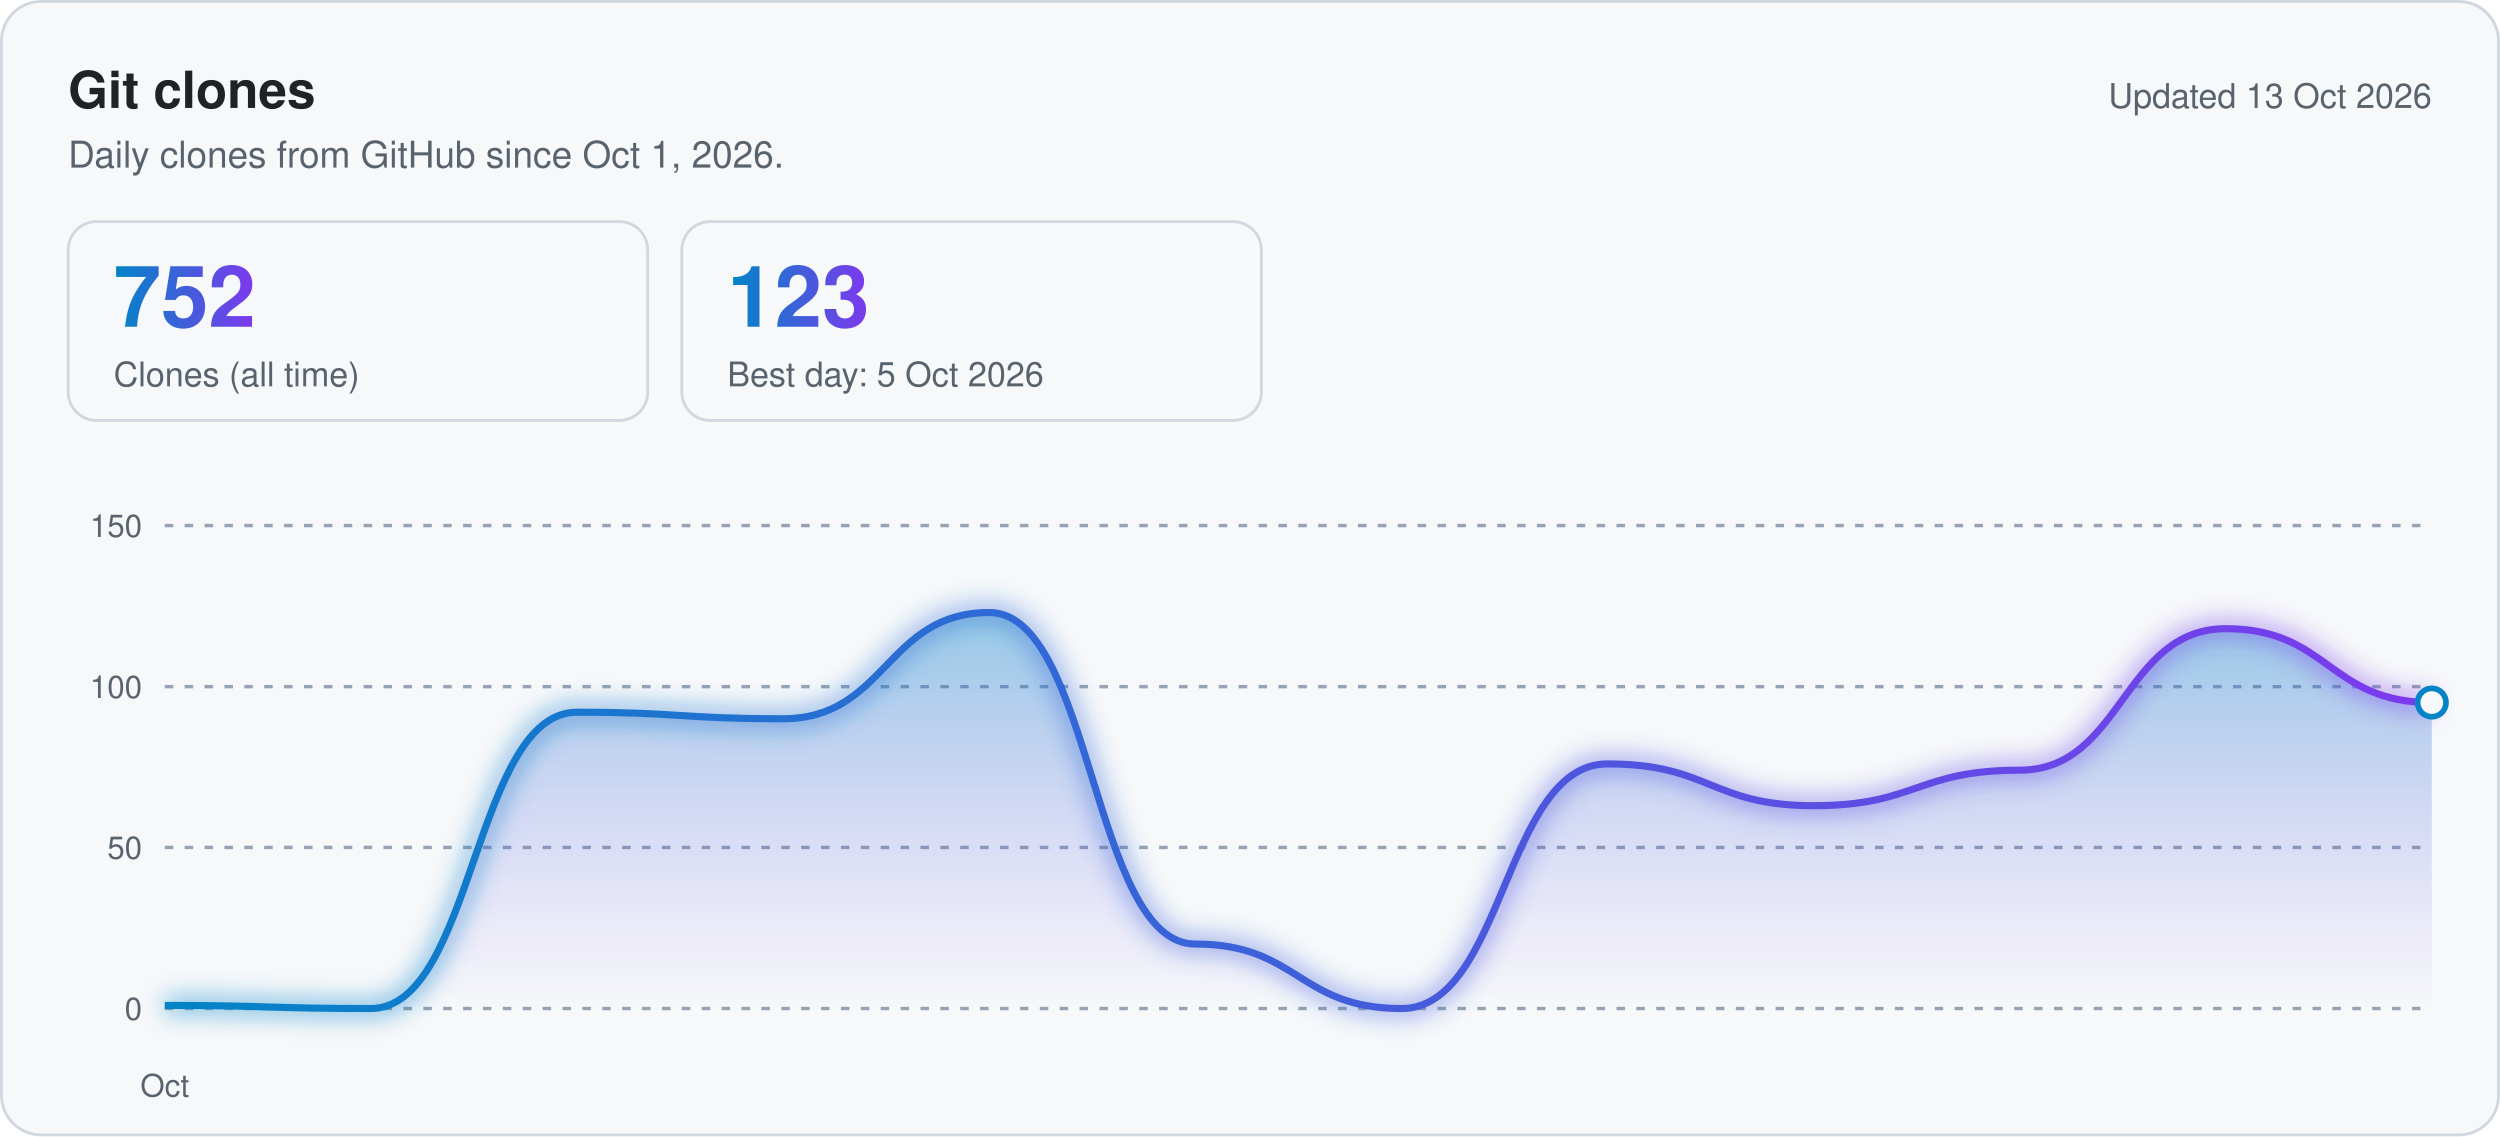
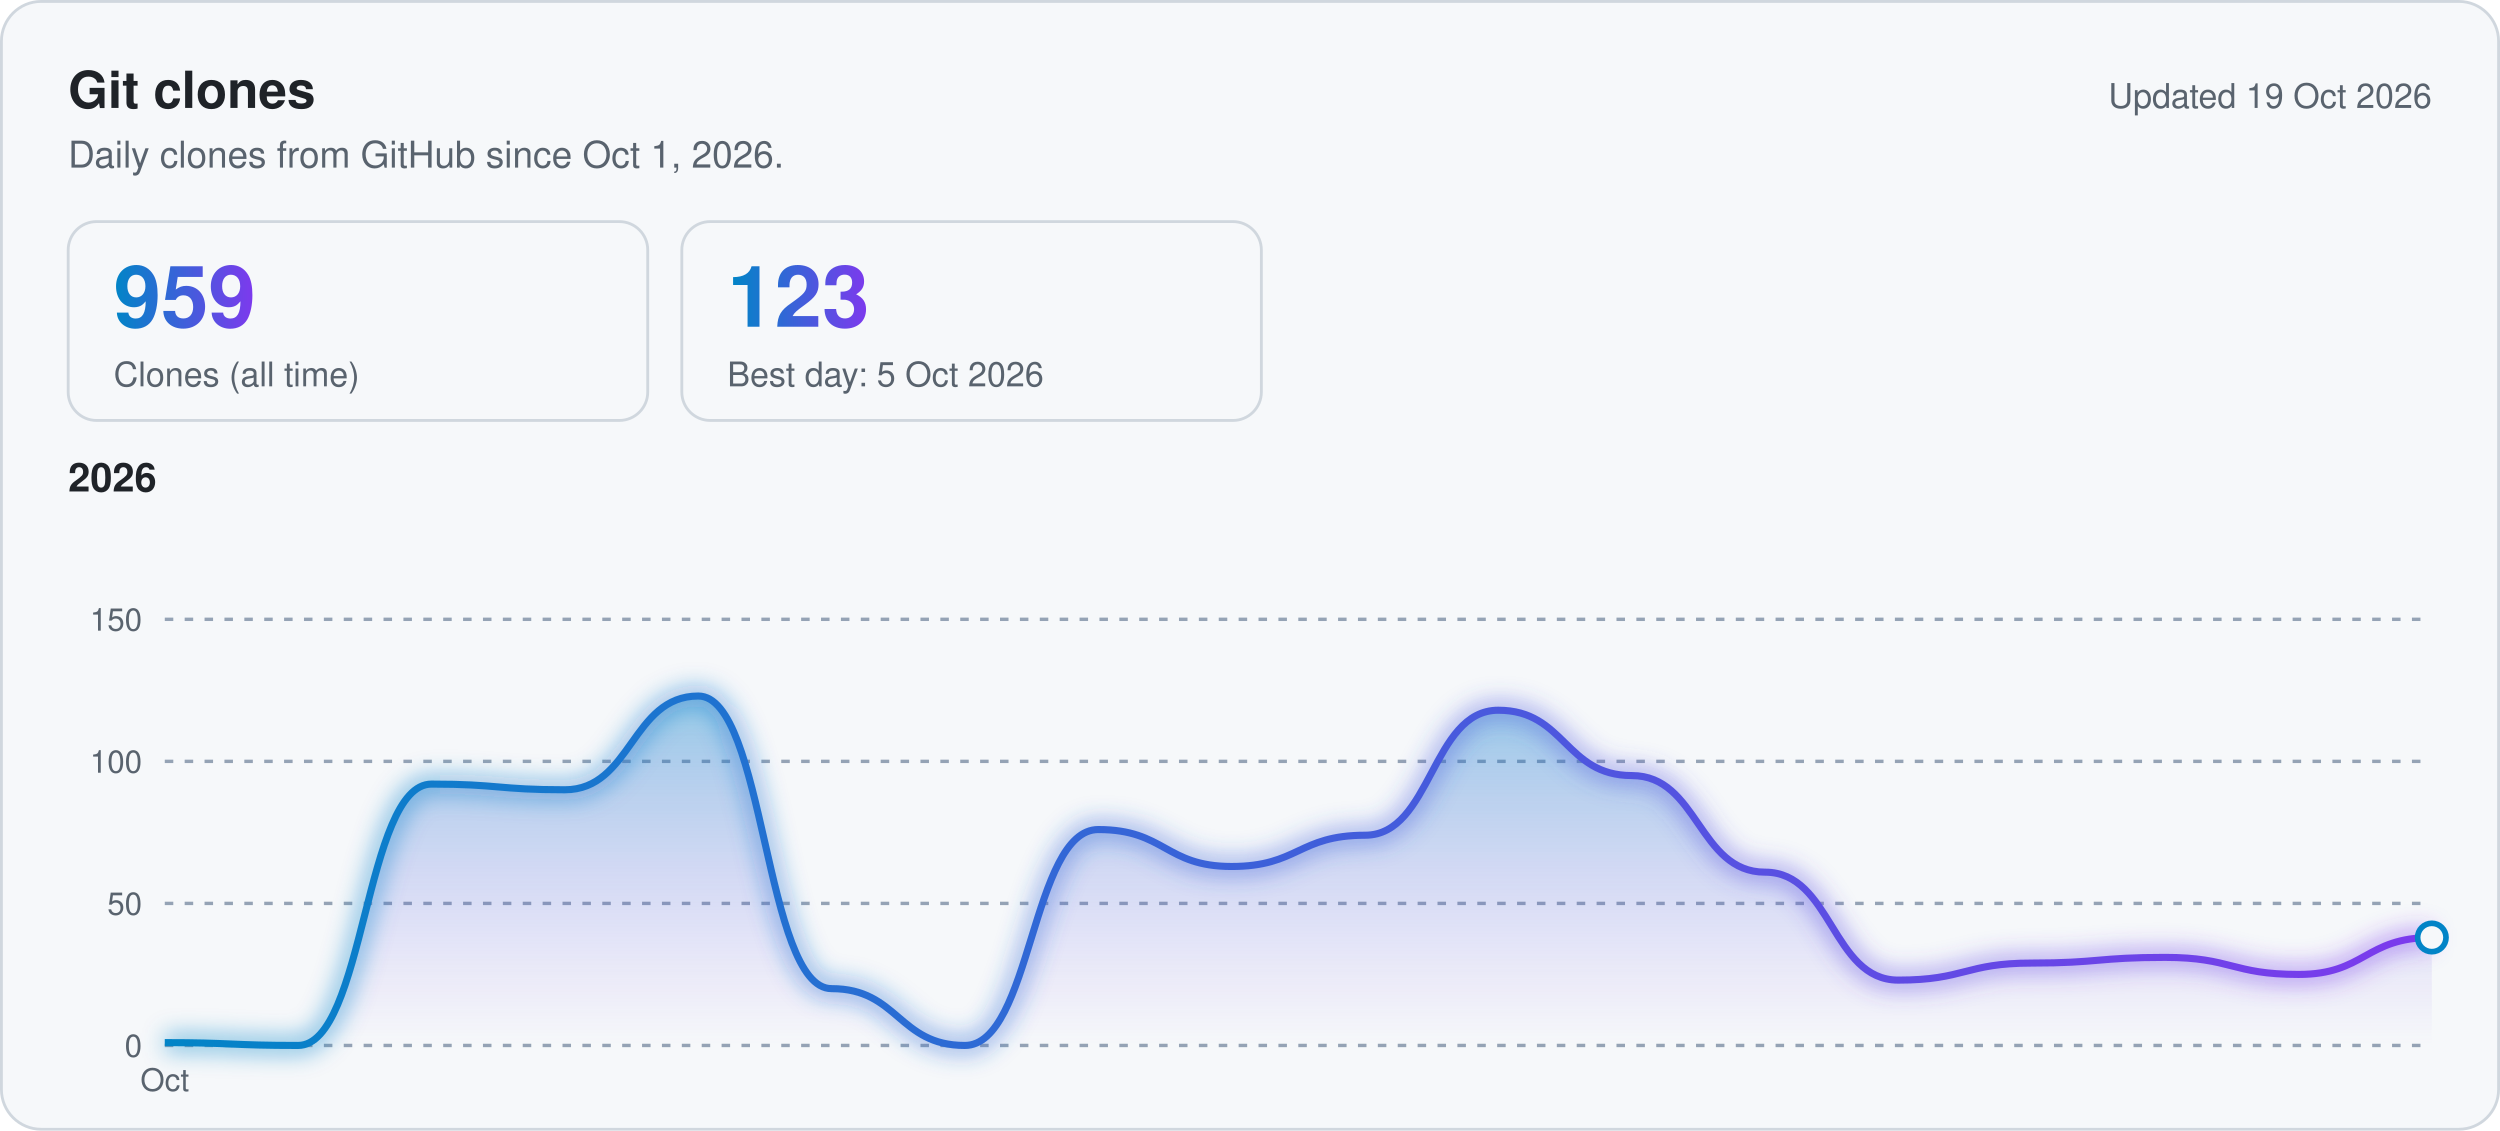
- <svg xmlns="http://www.w3.org/2000/svg" viewBox="0 0 880 400" width="880" height="400" role="img" aria-label="Git clones" font-family="'Segoe UI', system-ui, -apple-system, Helvetica, Arial, sans-serif">
+ <svg xmlns="http://www.w3.org/2000/svg" viewBox="0 0 880 398" width="880" height="398" role="img" aria-label="Git clones" font-family="'Segoe UI', system-ui, -apple-system, Helvetica, Arial, sans-serif">
  <style>@keyframes draw{from{stroke-dasharray:1;stroke-dashoffset:1}to{stroke-dasharray:1;stroke-dashoffset:0}}@keyframes fade{from{opacity:0}}.ln,.gw{animation:draw 2.2s ease-out .2s backwards}.fd{animation:fade 1.4s ease 1.2s backwards}@media (prefers-reduced-motion:reduce){.lwv{display:none}}@media (prefers-reduced-motion:reduce){*{animation:none!important}}</style>
  <defs>
    <linearGradient id="lg" x1="0" x2="1">
      <stop offset="0" stop-color="#0284c7" />
      <stop offset="1" stop-color="#7c3aed" />
    </linearGradient>
    <linearGradient id="ag" x1="0" x2="0" y1="0" y2="1">
      <stop offset="0" stop-color="#0284c7" stop-opacity=".4" />
      <stop offset="1" stop-color="#7c3aed" stop-opacity="0" />
    </linearGradient>
    <filter id="gw" x="-5%" y="-30%" width="110%" height="160%">
      <feGaussianBlur stdDeviation="4" />
    </filter>
-     <linearGradient id="wv" gradientUnits="userSpaceOnUse" x1="0" y1="0" x2="880" y2="0" gradientTransform="translate(-90,0)">
+     <linearGradient id="wv0" gradientUnits="userSpaceOnUse" x1="0" y1="0" x2="880" y2="0" gradientTransform="translate(-20,0)">
      <stop offset="0" stop-color="#fff" stop-opacity="0" />
      <stop offset=".04" stop-color="#fff" stop-opacity="0" />
      <stop offset=".08" stop-color="#fff" stop-opacity="1" />
      <stop offset=".086" stop-color="#fff" stop-opacity="0" />
      <stop offset="1" stop-color="#fff" stop-opacity="0" />
-       <animateTransform attributeName="gradientTransform" type="translate" from="-90 0" to="970 0" dur="10s" begin="2.4s" repeatCount="indefinite" />
+       <animateTransform attributeName="gradientTransform" type="translate" values="-20 0;825 0" keyTimes="0;1" dur="8s" begin="2.4s" repeatCount="indefinite" />
    </linearGradient>
  </defs>
-   <rect x=".5" y=".5" width="879" height="399" rx="14" fill="#f6f8fa" stroke="#d0d7de" />
+   <rect x=".5" y=".5" width="879" height="397" rx="14" fill="#f6f8fa" stroke="#d0d7de" />
  <text x="24" y="38" font-size="18" font-weight="700" fill="#1f2328">Git clones</text>
  <text x="24" y="59" font-size="13" fill="#59636e">Daily clones from GitHub since Oct 1, 2026.</text>
-   <text x="856" y="38" font-size="12" fill="#59636e" text-anchor="end">Updated 13 Oct 2026</text>
+   <text x="856" y="38" font-size="12" fill="#59636e" text-anchor="end">Updated 19 Oct 2026</text>
  <rect x="24" y="78" width="204" height="70" rx="10" fill="none" stroke="#d0d7de" />
-   <text x="40" y="115" font-size="30" font-weight="700" fill="url(#lg)">752</text>
+   <text x="40" y="115" font-size="30" font-weight="700" fill="url(#lg)">959</text>
  <text x="40" y="136" font-size="12" fill="#59636e">Clones (all time)</text>
  <rect x="240" y="78" width="204" height="70" rx="10" fill="none" stroke="#d0d7de" />
  <text x="256" y="115" font-size="30" font-weight="700" fill="url(#lg)">123</text>
  <text x="256" y="136" font-size="12" fill="#59636e">Best day: 5 Oct 2026</text>
-   <line x1="58" x2="856" y1="355.0" y2="355.0" stroke="#95a3b5" stroke-width="1.2" stroke-dasharray="3 4" />
-   <text x="50" y="359.0" font-size="11" fill="#59636e" text-anchor="end">0</text>
-   <line x1="58" x2="856" y1="298.3" y2="298.3" stroke="#95a3b5" stroke-width="1.2" stroke-dasharray="3 4" />
-   <text x="50" y="302.3" font-size="11" fill="#59636e" text-anchor="end">50</text>
-   <line x1="58" x2="856" y1="241.7" y2="241.7" stroke="#95a3b5" stroke-width="1.2" stroke-dasharray="3 4" />
-   <text x="50" y="245.7" font-size="11" fill="#59636e" text-anchor="end">100</text>
-   <line x1="58" x2="856" y1="185.0" y2="185.0" stroke="#95a3b5" stroke-width="1.2" stroke-dasharray="3 4" />
-   <text x="50" y="189.0" font-size="11" fill="#59636e" text-anchor="end">150</text>
-   <text x="58.0" y="386" font-size="11" fill="#59636e" text-anchor="middle">Oct</text>
-   <path class="fd" d="M58.0,353.9C94.3,353.9 94.3,355.0 130.5,355.0C166.8,355.0 166.8,250.7 203.1,250.7C239.4,250.7 239.4,253.0 275.6,253.0C311.9,253.0 311.9,215.6 348.2,215.6C384.5,215.6 384.5,332.3 420.7,332.3C457.0,332.3 457.0,355.0 493.3,355.0C529.5,355.0 529.5,268.9 565.8,268.9C602.1,268.9 602.1,283.6 638.4,283.6C674.6,283.6 674.6,271.1 710.9,271.1C747.2,271.1 747.2,221.3 783.5,221.3C819.7,221.3 819.7,247.3 856.0,247.3L856.0,355.0L58.0,355.0Z" fill="url(#ag)" />
-   <path class="gw" d="M58.0,353.9C94.3,353.9 94.3,355.0 130.5,355.0C166.8,355.0 166.8,250.7 203.1,250.7C239.4,250.7 239.4,253.0 275.6,253.0C311.9,253.0 311.9,215.6 348.2,215.6C384.5,215.6 384.5,332.3 420.7,332.3C457.0,332.3 457.0,355.0 493.3,355.0C529.5,355.0 529.5,268.9 565.8,268.9C602.1,268.9 602.1,283.6 638.4,283.6C674.6,283.6 674.6,271.1 710.9,271.1C747.2,271.1 747.2,221.3 783.5,221.3C819.7,221.3 819.7,247.3 856.0,247.3" pathLength="1" fill="none" stroke="url(#lg)" stroke-width="7" stroke-opacity=".45" filter="url(#gw)" />
-   <path class="ln" d="M58.0,353.9C94.3,353.9 94.3,355.0 130.5,355.0C166.8,355.0 166.8,250.7 203.1,250.7C239.4,250.7 239.4,253.0 275.6,253.0C311.9,253.0 311.9,215.6 348.2,215.6C384.5,215.6 384.5,332.3 420.7,332.3C457.0,332.3 457.0,355.0 493.3,355.0C529.5,355.0 529.5,268.9 565.8,268.9C602.1,268.9 602.1,283.6 638.4,283.6C674.6,283.6 674.6,271.1 710.9,271.1C747.2,271.1 747.2,221.3 783.5,221.3C819.7,221.3 819.7,247.3 856.0,247.3" pathLength="1" fill="none" stroke="url(#lg)" stroke-width="2.5" stroke-linejoin="round" />
-   <path class="lwv" d="M58.0,353.9C94.3,353.9 94.3,355.0 130.5,355.0C166.8,355.0 166.8,250.7 203.1,250.7C239.4,250.7 239.4,253.0 275.6,253.0C311.9,253.0 311.9,215.6 348.2,215.6C384.5,215.6 384.5,332.3 420.7,332.3C457.0,332.3 457.0,355.0 493.3,355.0C529.5,355.0 529.5,268.9 565.8,268.9C602.1,268.9 602.1,283.6 638.4,283.6C674.6,283.6 674.6,271.1 710.9,271.1C747.2,271.1 747.2,221.3 783.5,221.3C819.7,221.3 819.7,247.3 856.0,247.3" fill="none" stroke="url(#wv)" stroke-width="5.5" stroke-linecap="round" filter="url(#gw)" />
-   <path class="lwv" d="M58.0,353.9C94.3,353.9 94.3,355.0 130.5,355.0C166.8,355.0 166.8,250.7 203.1,250.7C239.4,250.7 239.4,253.0 275.6,253.0C311.9,253.0 311.9,215.6 348.2,215.6C384.5,215.6 384.5,332.3 420.7,332.3C457.0,332.3 457.0,355.0 493.3,355.0C529.5,355.0 529.5,268.9 565.8,268.9C602.1,268.9 602.1,283.6 638.4,283.6C674.6,283.6 674.6,271.1 710.9,271.1C747.2,271.1 747.2,221.3 783.5,221.3C819.7,221.3 819.7,247.3 856.0,247.3" fill="none" stroke="url(#wv)" stroke-width="2" stroke-linecap="round" />
-   <circle class="fd" cx="856.0" cy="247.3" r="5" fill="#f6f8fa" stroke="#0284c7" stroke-width="2" />
+   <text x="24" y="173" font-size="14" font-weight="700" fill="#1f2328">2026</text>
+   <line x1="58" x2="856" y1="368.0" y2="368.0" stroke="#95a3b5" stroke-width="1.2" stroke-dasharray="3 4" />
+   <text x="50" y="372.0" font-size="11" fill="#59636e" text-anchor="end">0</text>
+   <line x1="58" x2="856" y1="318.0" y2="318.0" stroke="#95a3b5" stroke-width="1.2" stroke-dasharray="3 4" />
+   <text x="50" y="322.0" font-size="11" fill="#59636e" text-anchor="end">50</text>
+   <line x1="58" x2="856" y1="268.0" y2="268.0" stroke="#95a3b5" stroke-width="1.2" stroke-dasharray="3 4" />
+   <text x="50" y="272.0" font-size="11" fill="#59636e" text-anchor="end">100</text>
+   <line x1="58" x2="856" y1="218.0" y2="218.0" stroke="#95a3b5" stroke-width="1.2" stroke-dasharray="3 4" />
+   <text x="50" y="222.0" font-size="11" fill="#59636e" text-anchor="end">150</text>
+   <text x="58.0" y="384" font-size="11" fill="#59636e" text-anchor="middle">Oct</text>
+   <path class="fd" d="M58.0,367.0C81.5,367.0 81.5,368.0 104.9,368.0C128.4,368.0 128.4,276.0 151.9,276.0C175.4,276.0 175.4,278.0 198.8,278.0C222.3,278.0 222.3,245.0 245.8,245.0C269.2,245.0 269.2,348.0 292.7,348.0C316.2,348.0 316.2,368.0 339.6,368.0C363.1,368.0 363.1,292.0 386.6,292.0C410.1,292.0 410.1,305.0 433.5,305.0C457.0,305.0 457.0,294.0 480.5,294.0C503.9,294.0 503.9,250.0 527.4,250.0C550.9,250.0 550.9,273.0 574.4,273.0C597.8,273.0 597.8,307.0 621.3,307.0C644.8,307.0 644.8,345.0 668.2,345.0C691.7,345.0 691.7,339.0 715.2,339.0C738.6,339.0 738.6,337.0 762.1,337.0C785.6,337.0 785.6,343.0 809.1,343.0C832.5,343.0 832.5,330.0 856.0,330.0L856.0,368.0L58.0,368.0Z" fill="url(#ag)" style="animation-delay:1.20s" />
+   <path class="gw" d="M58.0,367.0C81.5,367.0 81.5,368.0 104.9,368.0C128.4,368.0 128.4,276.0 151.9,276.0C175.4,276.0 175.4,278.0 198.8,278.0C222.3,278.0 222.3,245.0 245.8,245.0C269.2,245.0 269.2,348.0 292.7,348.0C316.2,348.0 316.2,368.0 339.6,368.0C363.1,368.0 363.1,292.0 386.6,292.0C410.1,292.0 410.1,305.0 433.5,305.0C457.0,305.0 457.0,294.0 480.5,294.0C503.9,294.0 503.9,250.0 527.4,250.0C550.9,250.0 550.9,273.0 574.4,273.0C597.8,273.0 597.8,307.0 621.3,307.0C644.8,307.0 644.8,345.0 668.2,345.0C691.7,345.0 691.7,339.0 715.2,339.0C738.6,339.0 738.6,337.0 762.1,337.0C785.6,337.0 785.6,343.0 809.1,343.0C832.5,343.0 832.5,330.0 856.0,330.0" pathLength="1" fill="none" stroke="url(#lg)" stroke-width="7" stroke-opacity=".45" filter="url(#gw)" style="animation-delay:0.20s" />
+   <path class="ln" d="M58.0,367.0C81.5,367.0 81.5,368.0 104.9,368.0C128.4,368.0 128.4,276.0 151.9,276.0C175.4,276.0 175.4,278.0 198.8,278.0C222.3,278.0 222.3,245.0 245.8,245.0C269.2,245.0 269.2,348.0 292.7,348.0C316.2,348.0 316.2,368.0 339.6,368.0C363.1,368.0 363.1,292.0 386.6,292.0C410.1,292.0 410.1,305.0 433.5,305.0C457.0,305.0 457.0,294.0 480.5,294.0C503.9,294.0 503.9,250.0 527.4,250.0C550.9,250.0 550.9,273.0 574.4,273.0C597.8,273.0 597.8,307.0 621.3,307.0C644.8,307.0 644.8,345.0 668.2,345.0C691.7,345.0 691.7,339.0 715.2,339.0C738.6,339.0 738.6,337.0 762.1,337.0C785.6,337.0 785.6,343.0 809.1,343.0C832.5,343.0 832.5,330.0 856.0,330.0" pathLength="1" fill="none" stroke="url(#lg)" stroke-width="2.5" stroke-linejoin="round" style="animation-delay:0.20s" />
+   <path class="lwv" d="M58.0,367.0C81.5,367.0 81.5,368.0 104.9,368.0C128.4,368.0 128.4,276.0 151.9,276.0C175.4,276.0 175.4,278.0 198.8,278.0C222.3,278.0 222.3,245.0 245.8,245.0C269.2,245.0 269.2,348.0 292.7,348.0C316.2,348.0 316.2,368.0 339.6,368.0C363.1,368.0 363.1,292.0 386.6,292.0C410.1,292.0 410.1,305.0 433.5,305.0C457.0,305.0 457.0,294.0 480.5,294.0C503.9,294.0 503.9,250.0 527.4,250.0C550.9,250.0 550.9,273.0 574.4,273.0C597.8,273.0 597.8,307.0 621.3,307.0C644.8,307.0 644.8,345.0 668.2,345.0C691.7,345.0 691.7,339.0 715.2,339.0C738.6,339.0 738.6,337.0 762.1,337.0C785.6,337.0 785.6,343.0 809.1,343.0C832.5,343.0 832.5,330.0 856.0,330.0" fill="none" stroke="url(#wv0)" stroke-width="5.5" stroke-linecap="round" filter="url(#gw)" />
+   <path class="lwv" d="M58.0,367.0C81.5,367.0 81.5,368.0 104.9,368.0C128.4,368.0 128.4,276.0 151.9,276.0C175.4,276.0 175.4,278.0 198.8,278.0C222.3,278.0 222.3,245.0 245.8,245.0C269.2,245.0 269.2,348.0 292.7,348.0C316.2,348.0 316.2,368.0 339.6,368.0C363.1,368.0 363.1,292.0 386.6,292.0C410.1,292.0 410.1,305.0 433.5,305.0C457.0,305.0 457.0,294.0 480.5,294.0C503.9,294.0 503.9,250.0 527.4,250.0C550.9,250.0 550.9,273.0 574.4,273.0C597.8,273.0 597.8,307.0 621.3,307.0C644.8,307.0 644.8,345.0 668.2,345.0C691.7,345.0 691.7,339.0 715.2,339.0C738.6,339.0 738.6,337.0 762.1,337.0C785.6,337.0 785.6,343.0 809.1,343.0C832.5,343.0 832.5,330.0 856.0,330.0" fill="none" stroke="url(#wv0)" stroke-width="2" stroke-linecap="round" />
+   <circle class="fd" cx="856.0" cy="330.0" r="5" fill="#f6f8fa" stroke="#0284c7" stroke-width="2" style="animation-delay:1.20s" />
</svg>
